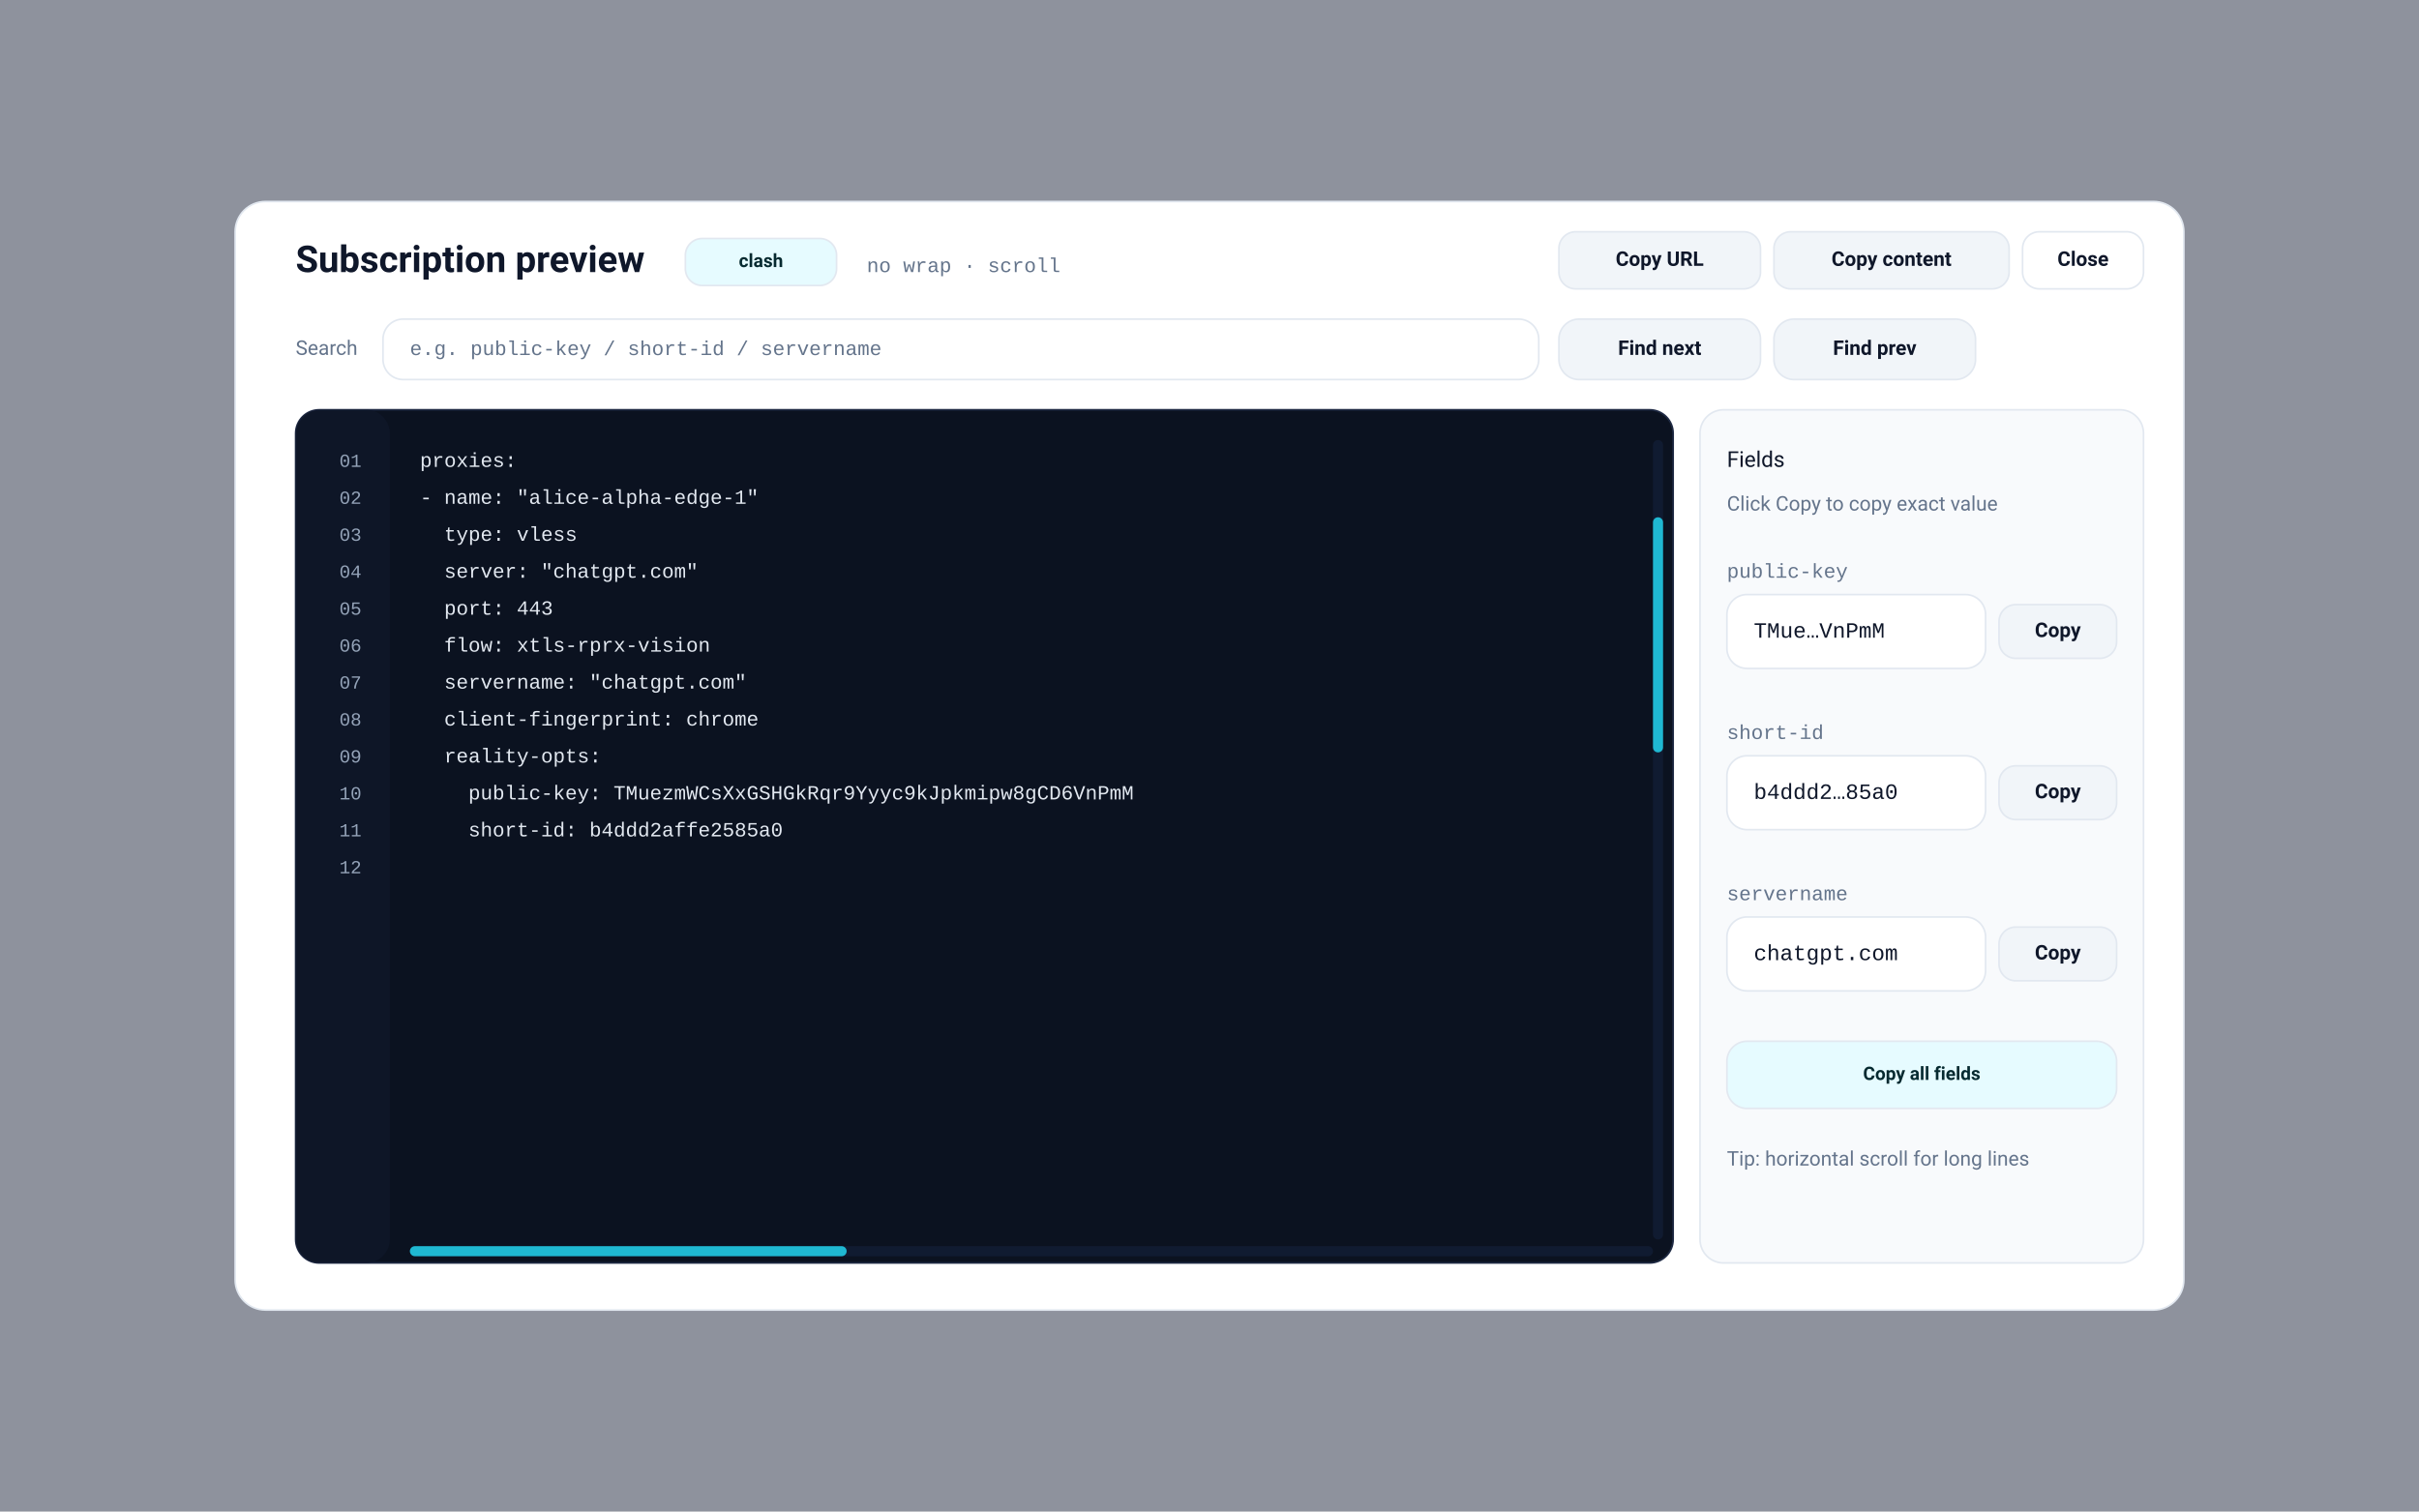
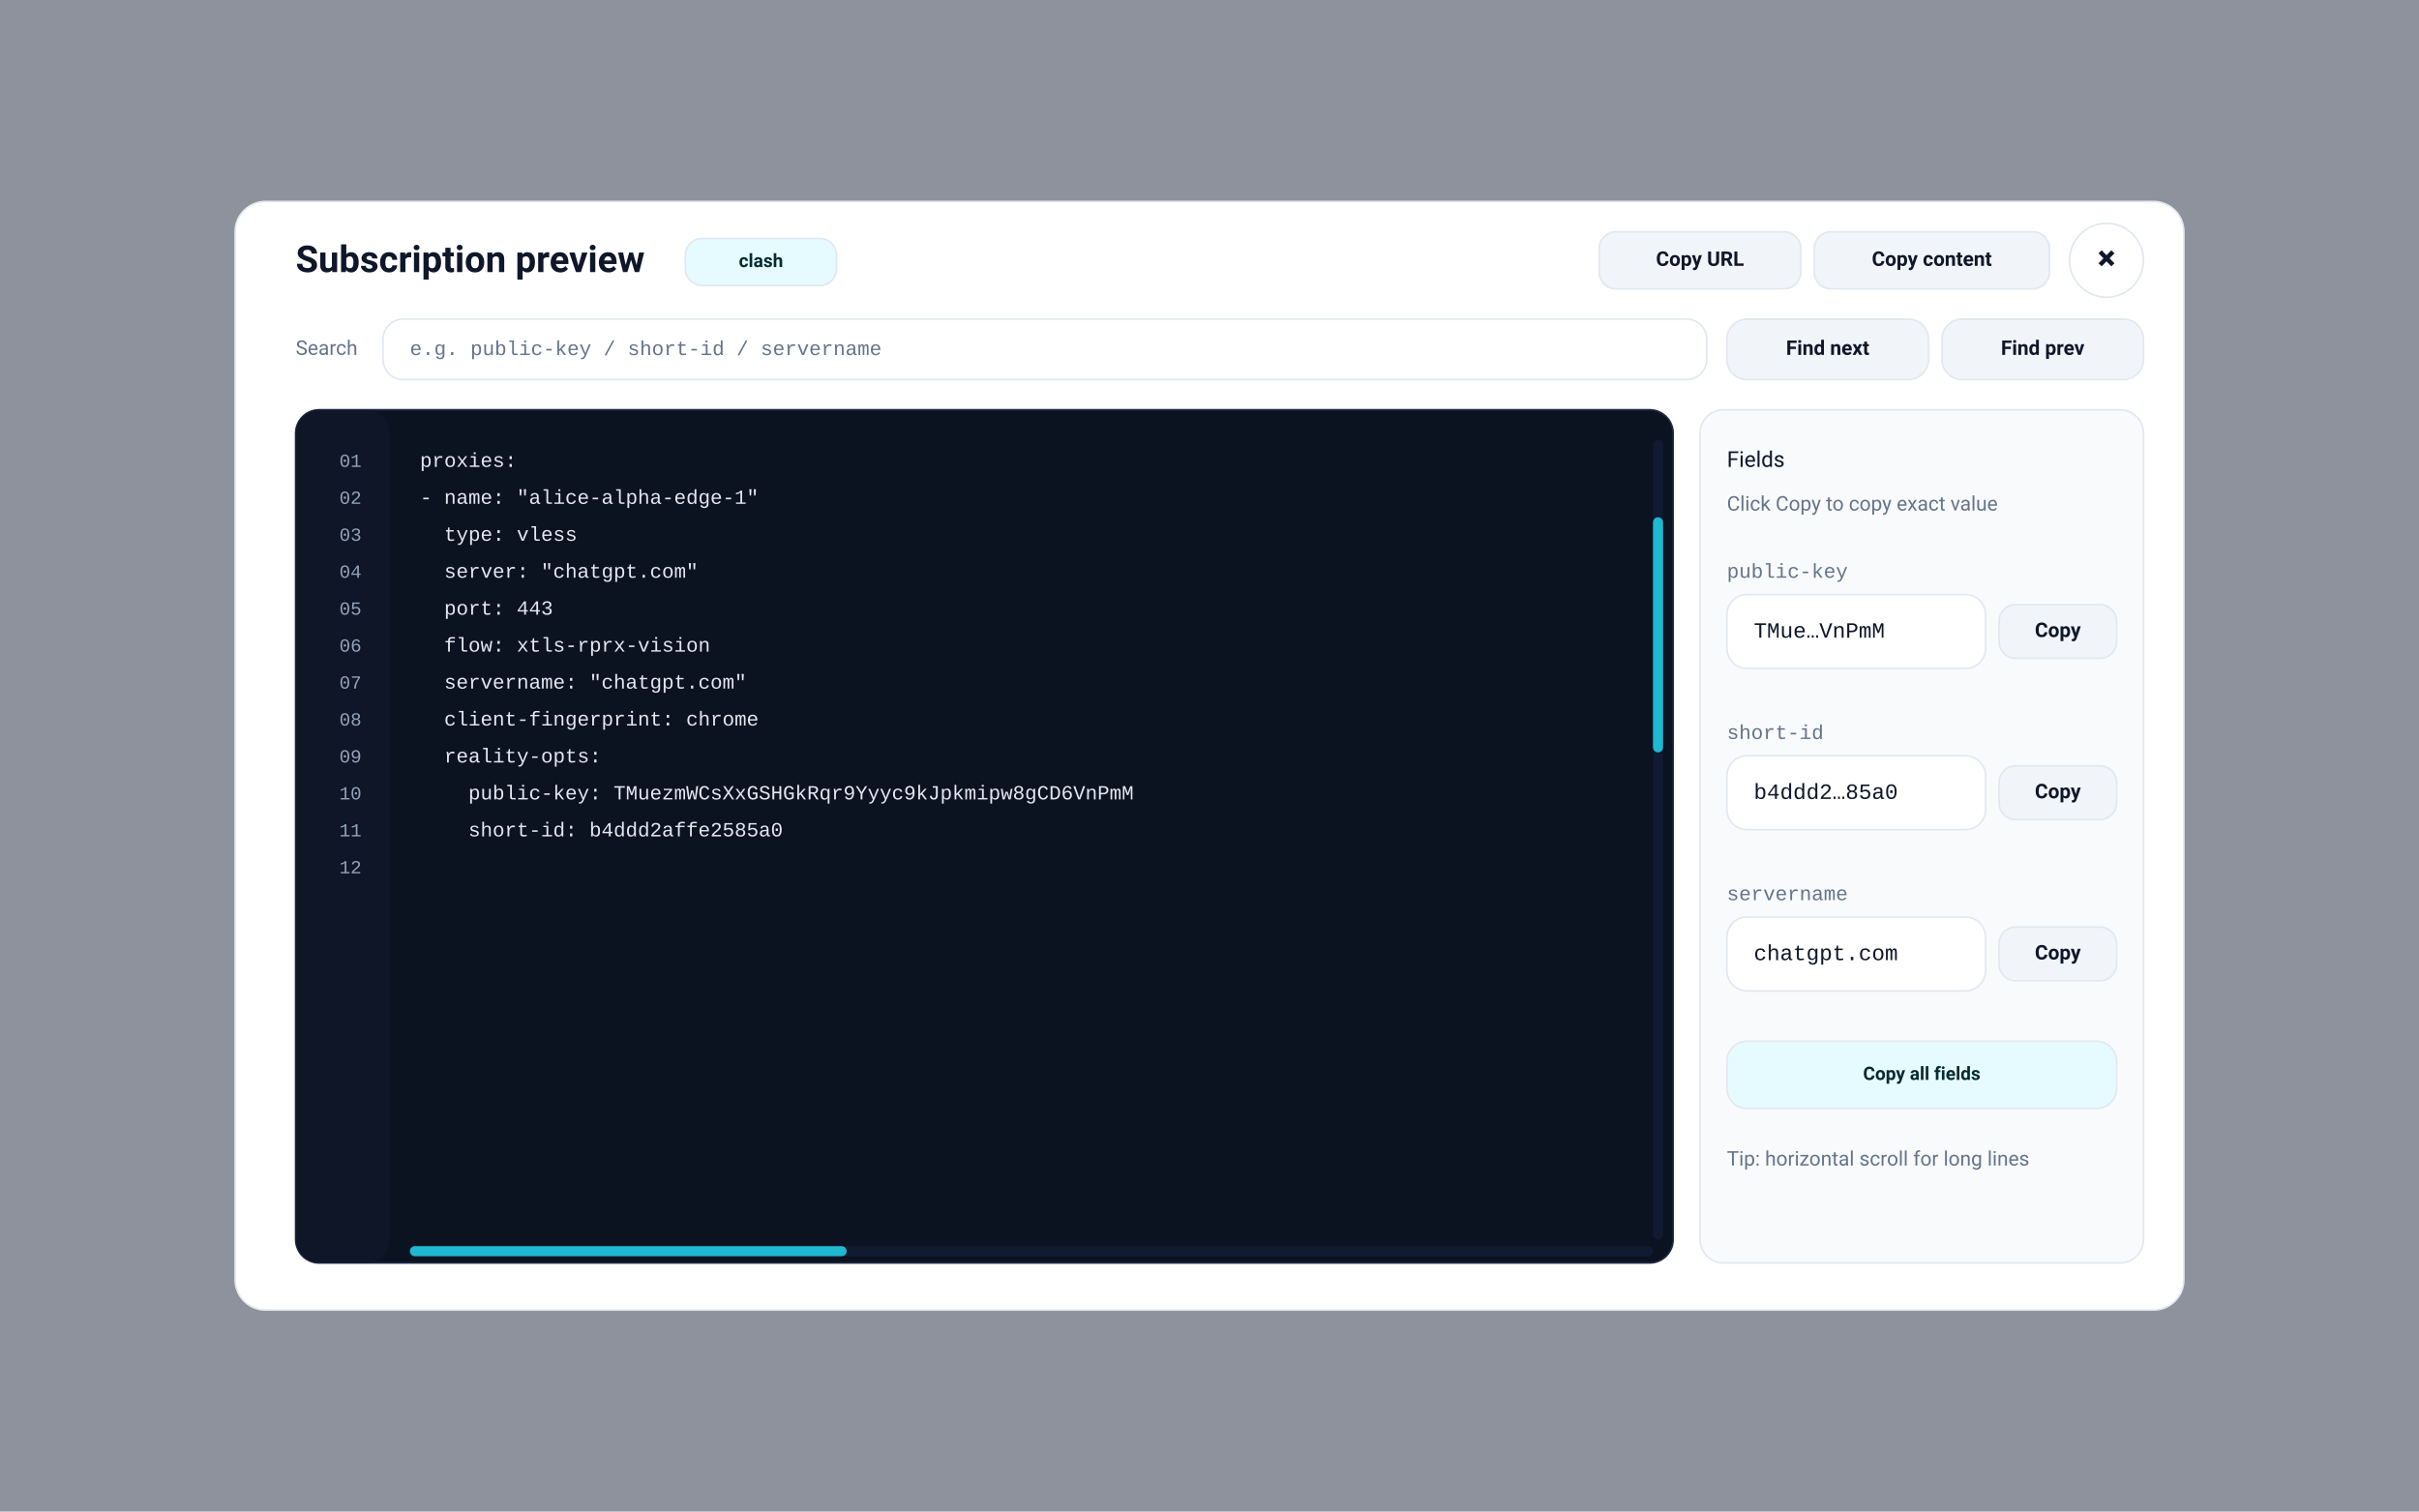
<svg xmlns="http://www.w3.org/2000/svg" width="1440" height="900" viewBox="0 0 1440 900">
  <defs>
    <style>
      .sans { font-family: ui-sans-serif, system-ui, -apple-system, "Segoe UI", Roboto, Helvetica, Arial; }
      .mono { font-family: ui-monospace, SFMono-Regular, Menlo, Monaco, Consolas, "Liberation Mono", "Courier New", monospace; }
      .t0 { font-size: 22px; font-weight: 750; fill: #0f172a; }
      .t1 { font-size: 14px; fill: #475569; }
      .t2 { font-size: 12px; fill: #64748b; }
      .t3 { font-size: 13px; fill: #0f172a; }
      .btn { font-size: 12px; font-weight: 750; fill: #0f172a; }
+       .iconBtn { font-size: 20px; font-weight: 900; fill: #0f172a; }
      .stroke { stroke: #e2e8f0; }

      .codeBg { fill: #0b1220; }
      .codeStroke { stroke: #1f2a44; }
      .codeText { font-size: 12px; fill: #e2e8f0; }
      .codeDim { font-size: 11px; fill: #94a3b8; }
      .pillText { font-size: 11px; font-weight: 750; fill: #062a30; }
    </style>
  </defs>
  <rect x="0" y="0" width="1440" height="900" fill="#f6f8fb" />
  <rect x="0" y="0" width="1440" height="900" fill="#0f172a" opacity="0.45" />
  <rect x="140" y="120" width="1160" height="660" rx="18" fill="#ffffff" class="stroke" stroke-width="1" />
  <text x="176" y="162" class="sans t0">Subscription preview</text>
  <rect x="408" y="142" width="90" height="28" rx="10" fill="#e6fbff" class="stroke" stroke-width="1" />
  <text x="453" y="156" class="sans pillText" text-anchor="middle" dominant-baseline="middle">clash</text>
-   <text x="516" y="162" class="mono t2">no wrap · scroll</text>
-   <rect x="928" y="138" width="120" height="34" rx="10" fill="#f1f5f9" class="stroke" stroke-width="1" />
-   <text x="988" y="155" class="sans btn" text-anchor="middle" dominant-baseline="middle">Copy URL</text>
-   <rect x="1056" y="138" width="140" height="34" rx="10" fill="#f1f5f9" class="stroke" stroke-width="1" />
-   <text x="1126" y="155" class="sans btn" text-anchor="middle" dominant-baseline="middle">Copy content</text>
-   <rect x="1204" y="138" width="72" height="34" rx="10" fill="#ffffff" class="stroke" stroke-width="1" />
-   <text x="1240" y="155" class="sans btn" text-anchor="middle" dominant-baseline="middle">Close</text>
+   <rect x="952" y="138" width="120" height="34" rx="10" fill="#f1f5f9" class="stroke" stroke-width="1" />
+   <text x="1012" y="155" class="sans btn" text-anchor="middle" dominant-baseline="middle">Copy URL</text>
+   <rect x="1080" y="138" width="140" height="34" rx="10" fill="#f1f5f9" class="stroke" stroke-width="1" />
+   <text x="1150" y="155" class="sans btn" text-anchor="middle" dominant-baseline="middle">Copy content</text>
+   <rect x="1232" y="133" width="44" height="44" rx="22" fill="#ffffff" class="stroke" stroke-width="1" />
+   <text x="1254" y="155" class="sans iconBtn" text-anchor="middle" dominant-baseline="middle">×</text>
  <text x="176" y="208" class="sans t2" dominant-baseline="middle">Search</text>
-   <rect x="228" y="190" width="688" height="36" rx="12" fill="#ffffff" class="stroke" stroke-width="1" />
+   <rect x="228" y="190" width="788" height="36" rx="12" fill="#ffffff" class="stroke" stroke-width="1" />
  <text x="244" y="208" class="mono t2" dominant-baseline="middle">e.g. public-key / short-id / servername</text>
-   <rect x="928" y="190" width="120" height="36" rx="12" fill="#f1f5f9" class="stroke" stroke-width="1" />
-   <text x="988" y="208" class="sans btn" text-anchor="middle" dominant-baseline="middle">Find next</text>
-   <rect x="1056" y="190" width="120" height="36" rx="12" fill="#f1f5f9" class="stroke" stroke-width="1" />
-   <text x="1116" y="208" class="sans btn" text-anchor="middle" dominant-baseline="middle">Find prev</text>
+   <rect x="1028" y="190" width="120" height="36" rx="12" fill="#f1f5f9" class="stroke" stroke-width="1" />
+   <text x="1088" y="208" class="sans btn" text-anchor="middle" dominant-baseline="middle">Find next</text>
+   <rect x="1156" y="190" width="120" height="36" rx="12" fill="#f1f5f9" class="stroke" stroke-width="1" />
+   <text x="1216" y="208" class="sans btn" text-anchor="middle" dominant-baseline="middle">Find prev</text>
  <rect x="176" y="244" width="820" height="508" rx="14" class="codeBg codeStroke" stroke-width="1" />
  <rect x="176" y="244" width="56" height="508" rx="14" fill="#0f172a" opacity="0.75" />
  <text x="202" y="278" class="mono codeDim">01</text>
  <text x="202" y="300" class="mono codeDim">02</text>
  <text x="202" y="322" class="mono codeDim">03</text>
  <text x="202" y="344" class="mono codeDim">04</text>
  <text x="202" y="366" class="mono codeDim">05</text>
  <text x="202" y="388" class="mono codeDim">06</text>
  <text x="202" y="410" class="mono codeDim">07</text>
  <text x="202" y="432" class="mono codeDim">08</text>
  <text x="202" y="454" class="mono codeDim">09</text>
  <text x="202" y="476" class="mono codeDim">10</text>
  <text x="202" y="498" class="mono codeDim">11</text>
  <text x="202" y="520" class="mono codeDim">12</text>
  <text x="250" y="278" class="mono codeText" xml:space="preserve">proxies:</text>
  <text x="250" y="300" class="mono codeText" xml:space="preserve">- name: "alice-alpha-edge-1"</text>
  <text x="250" y="322" class="mono codeText" xml:space="preserve">  type: vless</text>
  <text x="250" y="344" class="mono codeText" xml:space="preserve">  server: "chatgpt.com"</text>
  <text x="250" y="366" class="mono codeText" xml:space="preserve">  port: 443</text>
  <text x="250" y="388" class="mono codeText" xml:space="preserve">  flow: xtls-rprx-vision</text>
  <text x="250" y="410" class="mono codeText" xml:space="preserve">  servername: "chatgpt.com"</text>
  <text x="250" y="432" class="mono codeText" xml:space="preserve">  client-fingerprint: chrome</text>
  <text x="250" y="454" class="mono codeText" xml:space="preserve">  reality-opts:</text>
  <text x="250" y="476" class="mono codeText" xml:space="preserve">    public-key: TMuezmWCsXxGSHGkRqr9Yyyc9kJpkmipw8gCD6VnPmM</text>
  <text x="250" y="498" class="mono codeText" xml:space="preserve">    short-id: b4ddd2affe2585a0</text>
  <rect x="244" y="742" width="740" height="6" rx="3" fill="#111c33" opacity="0.9" />
  <rect x="244" y="742" width="260" height="6" rx="3" fill="#22d3ee" opacity="0.85" />
  <rect x="984" y="262" width="6" height="476" rx="3" fill="#111c33" opacity="0.9" />
  <rect x="984" y="308" width="6" height="140" rx="3" fill="#22d3ee" opacity="0.85" />
  <rect x="1012" y="244" width="264" height="508" rx="14" fill="#f8fafc" class="stroke" stroke-width="1" />
  <text x="1028" y="278" class="sans t3">Fields</text>
  <text x="1028" y="304" class="sans t2">Click Copy to copy exact value</text>
  <text x="1028" y="344" class="mono t2">public-key</text>
  <rect x="1028" y="354" width="154" height="44" rx="12" fill="#ffffff" class="stroke" stroke-width="1" />
  <text x="1044" y="376" class="mono t3" dominant-baseline="middle">TMue…VnPmM</text>
  <rect x="1190" y="360" width="70" height="32" rx="10" fill="#f1f5f9" class="stroke" stroke-width="1" />
  <text x="1225" y="376" class="sans btn" text-anchor="middle" dominant-baseline="middle">Copy</text>
  <text x="1028" y="440" class="mono t2">short-id</text>
  <rect x="1028" y="450" width="154" height="44" rx="12" fill="#ffffff" class="stroke" stroke-width="1" />
  <text x="1044" y="472" class="mono t3" dominant-baseline="middle">b4ddd2…85a0</text>
  <rect x="1190" y="456" width="70" height="32" rx="10" fill="#f1f5f9" class="stroke" stroke-width="1" />
  <text x="1225" y="472" class="sans btn" text-anchor="middle" dominant-baseline="middle">Copy</text>
  <text x="1028" y="536" class="mono t2">servername</text>
  <rect x="1028" y="546" width="154" height="44" rx="12" fill="#ffffff" class="stroke" stroke-width="1" />
  <text x="1044" y="568" class="mono t3" dominant-baseline="middle">chatgpt.com</text>
  <rect x="1190" y="552" width="70" height="32" rx="10" fill="#f1f5f9" class="stroke" stroke-width="1" />
  <text x="1225" y="568" class="sans btn" text-anchor="middle" dominant-baseline="middle">Copy</text>
  <rect x="1028" y="620" width="232" height="40" rx="12" fill="#e6fbff" class="stroke" stroke-width="1" />
  <text x="1144" y="640" class="sans pillText" text-anchor="middle" dominant-baseline="middle">Copy all fields</text>
  <text x="1028" y="694" class="sans t2">Tip: horizontal scroll for long lines</text>
</svg>
